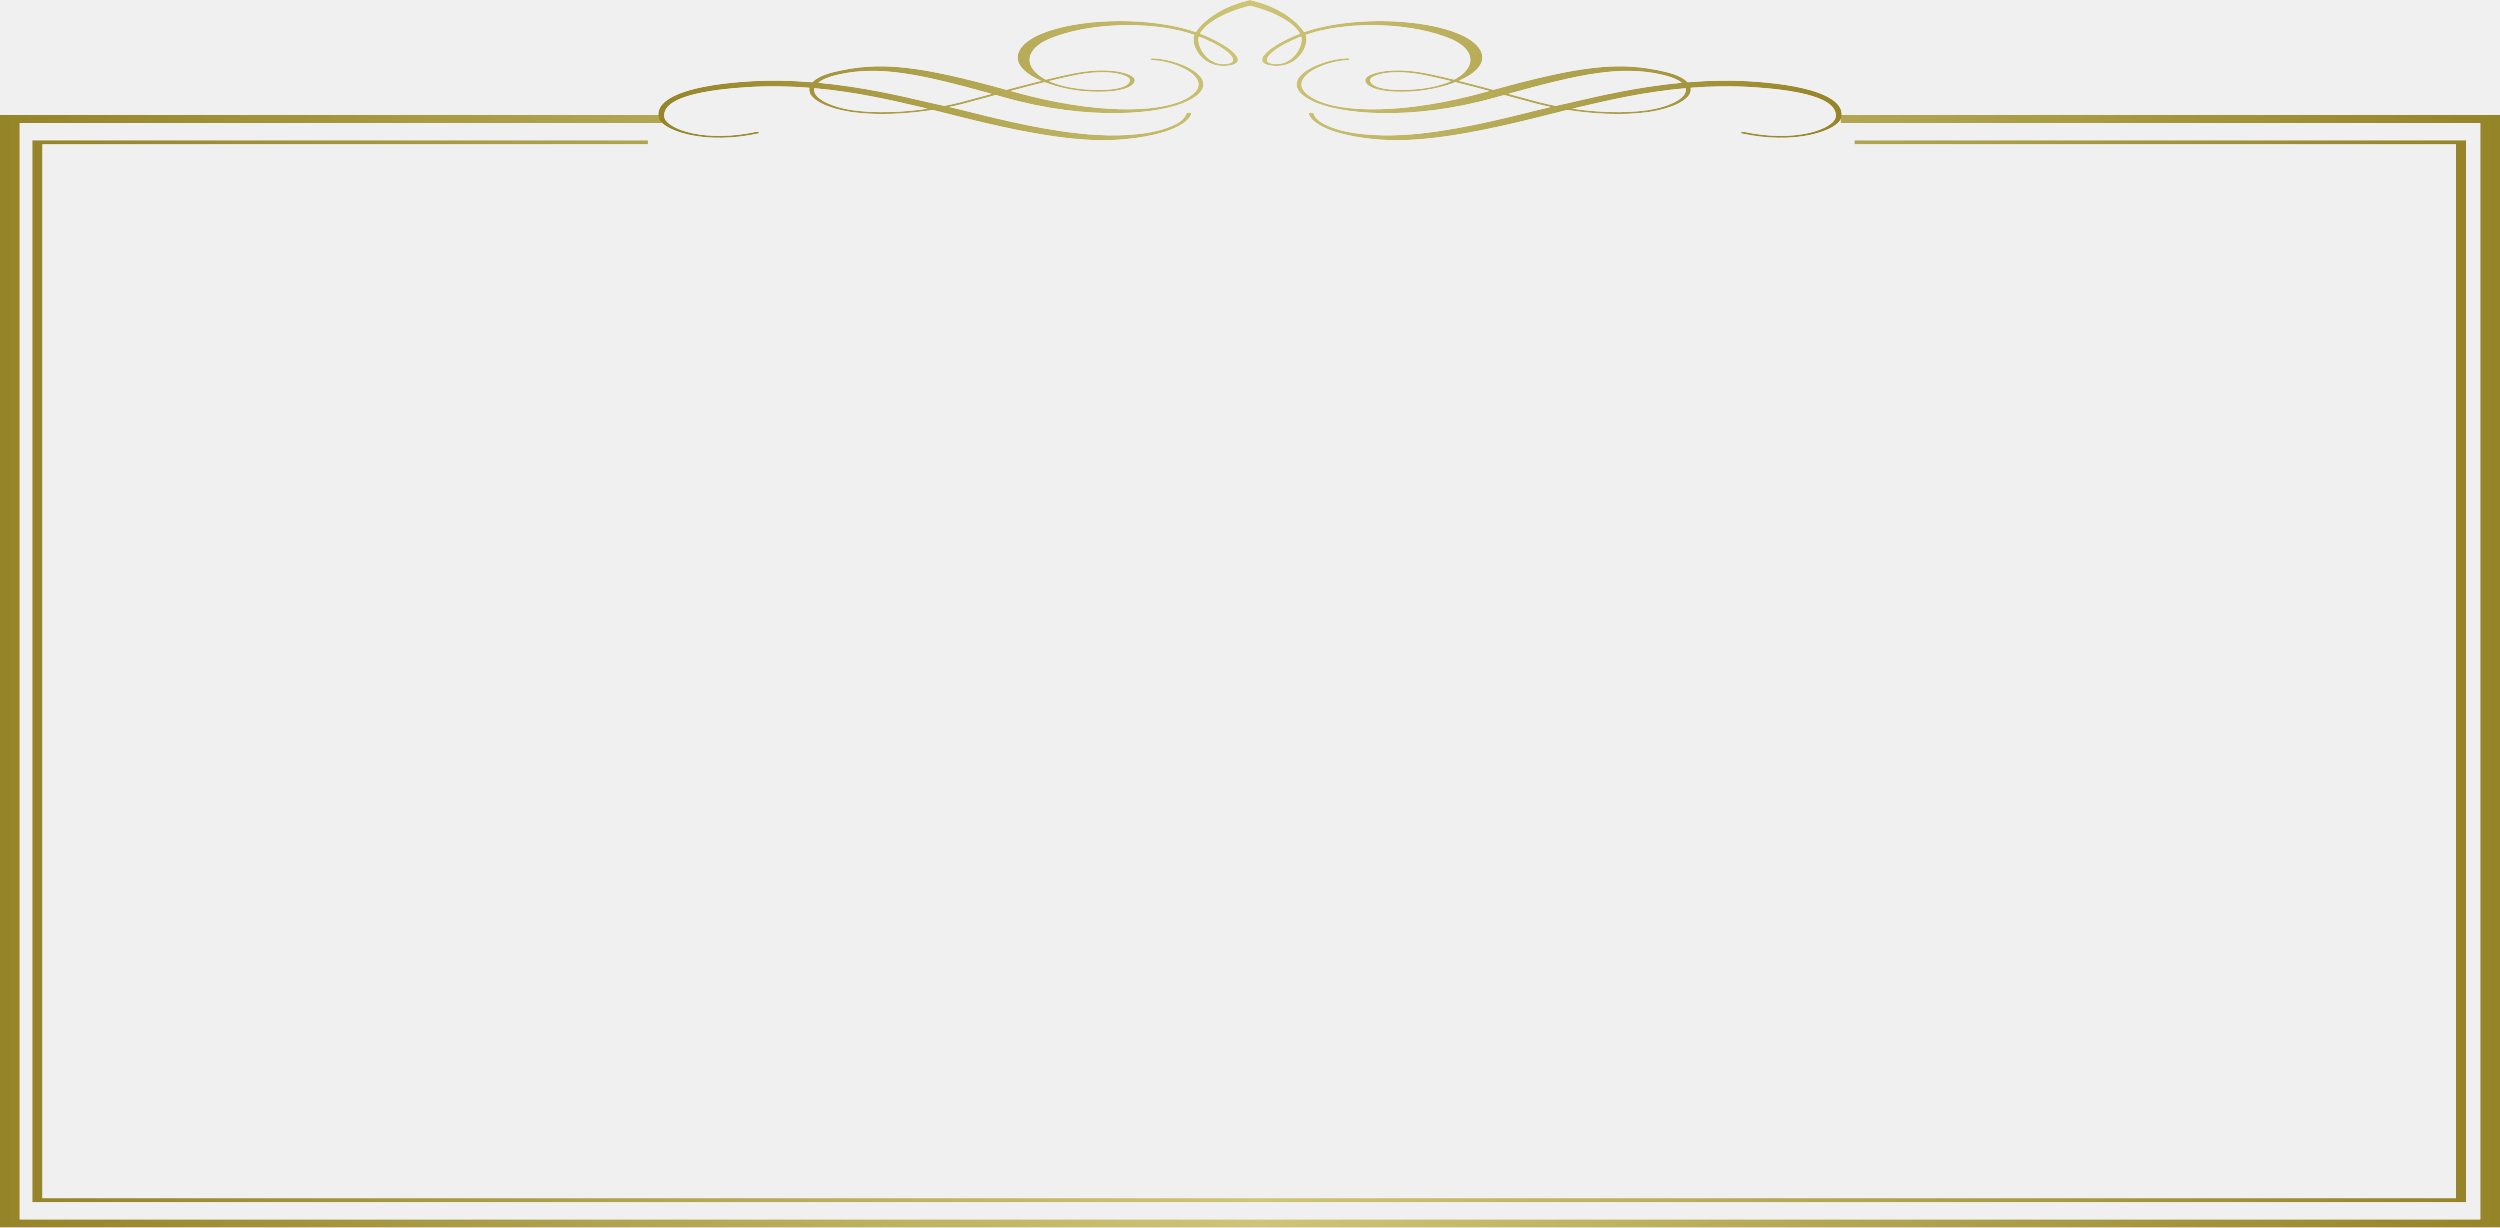
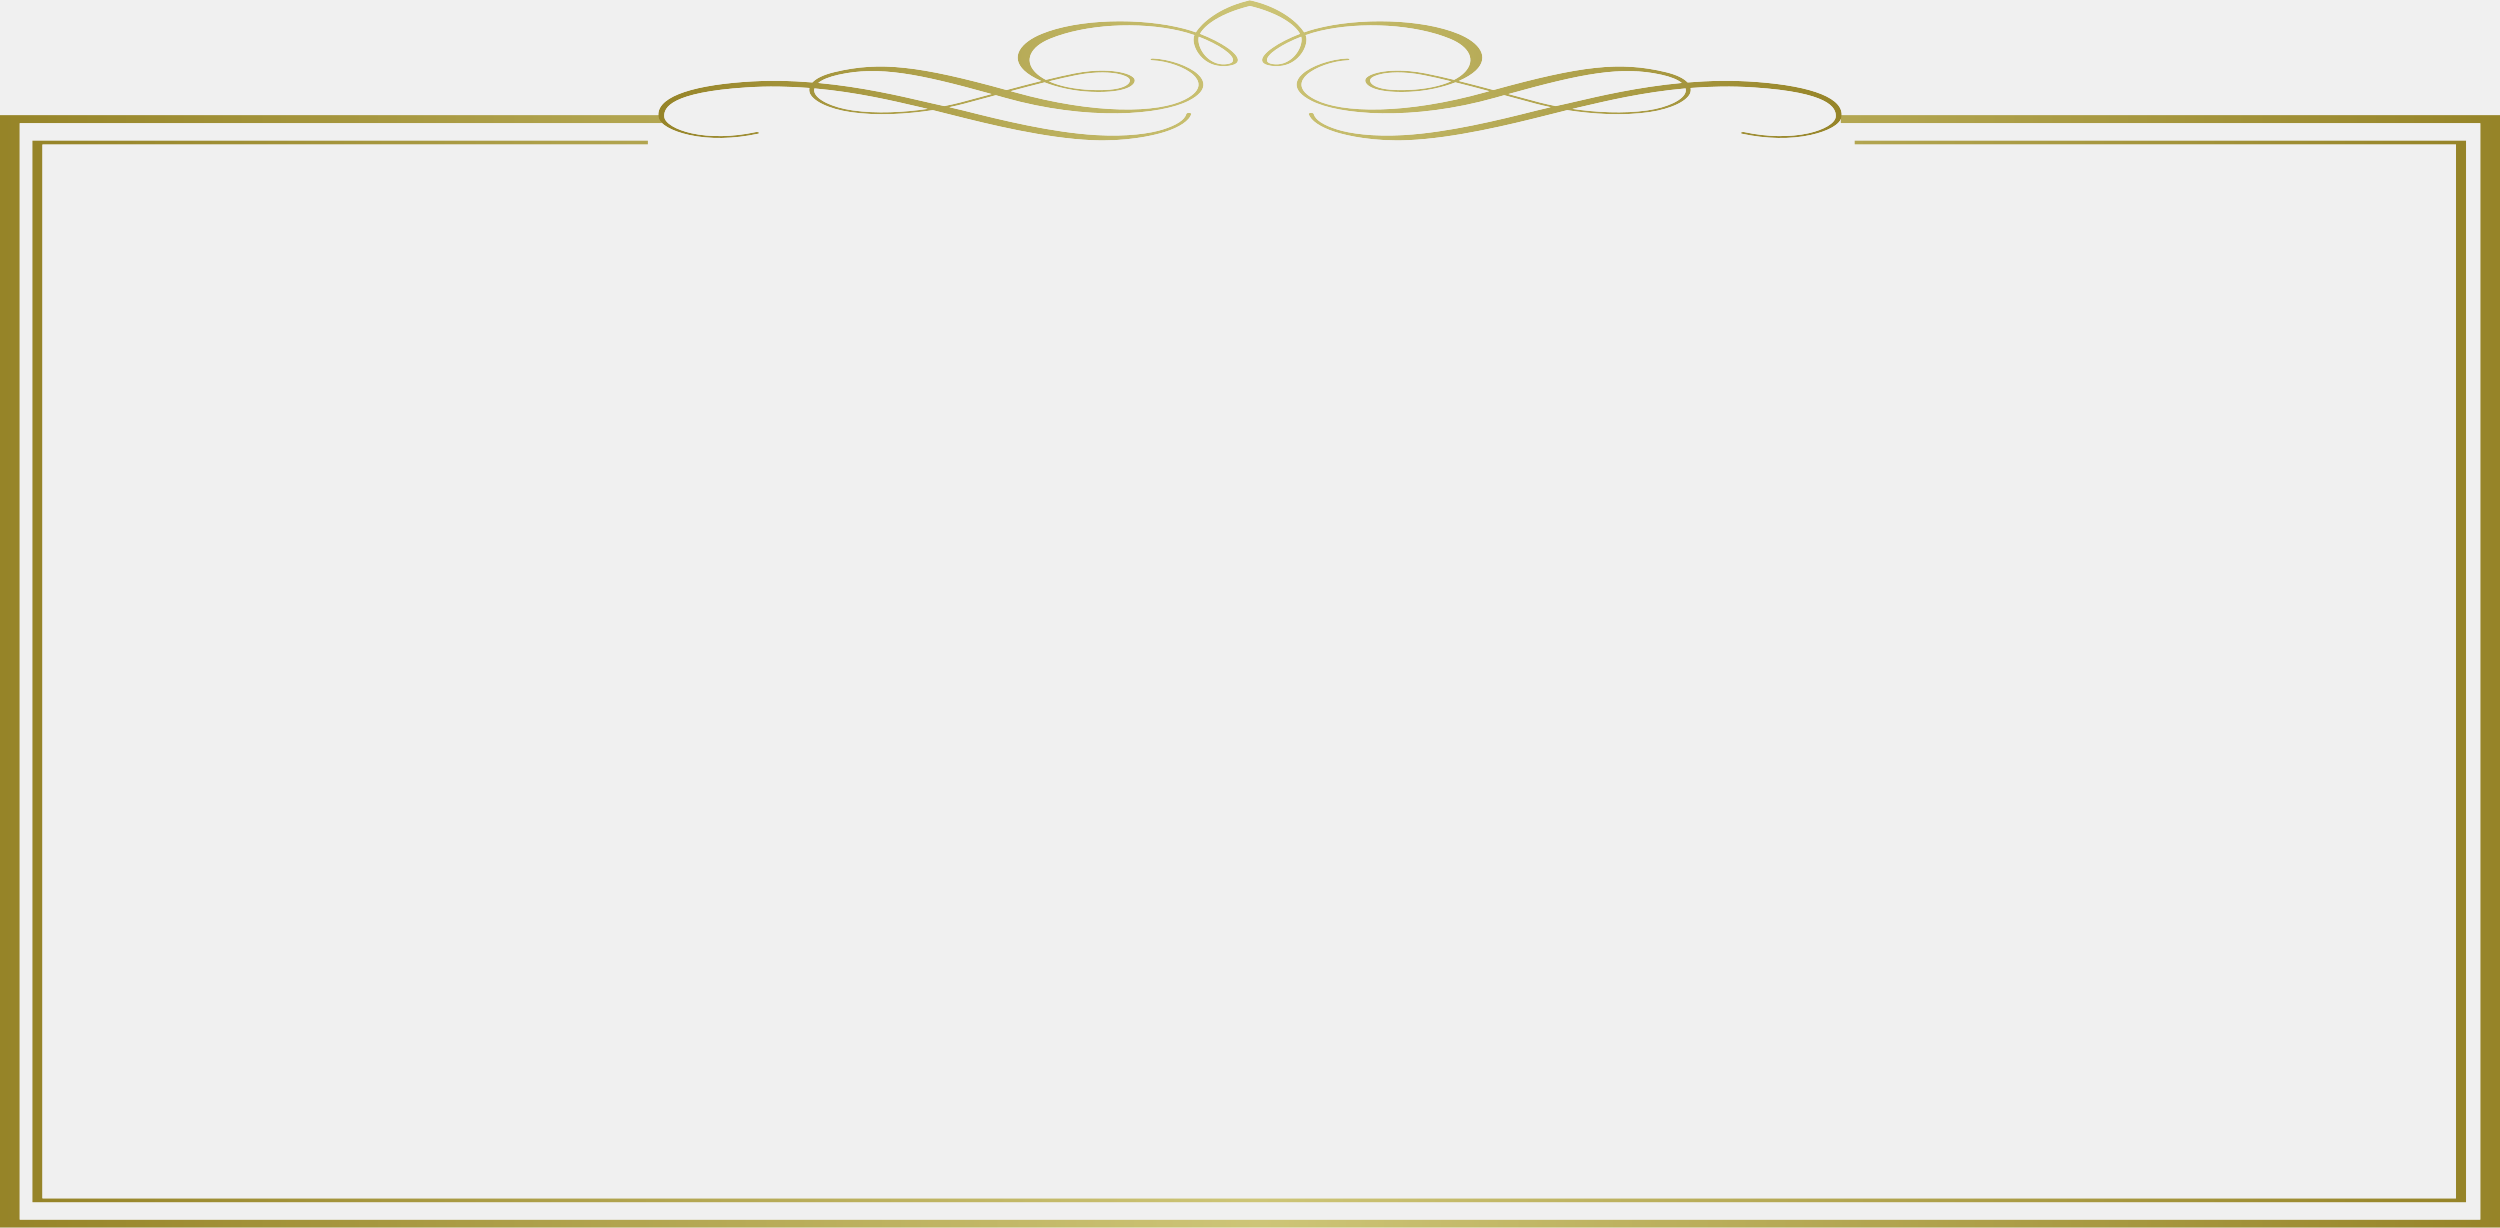
- <svg xmlns="http://www.w3.org/2000/svg" width="22087" height="10845" viewBox="0 0 22087 10845" fill="none">
+ <svg xmlns="http://www.w3.org/2000/svg" width="2209" height="1085" viewBox="0 0 22087 10845" fill="none">
  <mask id="mask0_1202_3878" style="mask-type:luminance" maskUnits="userSpaceOnUse" x="285" y="1239" width="21503" height="9383">
    <path d="M21788 10621.5H285V1239H5724.39V1275.27H374.984V10585.3H21698V1275.27H16383.8V1239H21788V10621.5Z" fill="white" />
  </mask>
  <g mask="url(#mask0_1202_3878)">
    <path d="M21788 10621.5H285V1239H5724.39V1275.27H374.984V10585.3H21698V1275.27H16383.8V1239H21788V10621.5Z" fill="url(#paint0_linear_1202_3878)" />
  </g>
  <mask id="mask1_1202_3878" style="mask-type:luminance" maskUnits="userSpaceOnUse" x="0" y="1014" width="22087" height="9831">
    <path d="M22087 10844.8H0V1014.97H5847.75V1086.93H174.413V10772.9H21912.6V1086.93H16261.1V1014.97H22087V10844.8Z" fill="white" />
  </mask>
  <g mask="url(#mask1_1202_3878)">
    <path d="M22087 10844.8H0V1014.97H5847.75V1086.93H174.413V10772.9H21912.6V1086.93H16261.1V1014.97H22087V10844.8Z" fill="url(#paint1_linear_1202_3878)" />
  </g>
  <mask id="mask2_1202_3878" style="mask-type:luminance" maskUnits="userSpaceOnUse" x="5816" y="0" width="10455" height="1239">
    <path d="M7410.58 657.988C7764.45 580.1 8112.18 648.504 8760.2 829.057C8743.67 833.562 8727.33 838.067 8711.29 842.335C8622.98 866.4 8546.59 887.147 8486.15 902.796C8442.93 914.058 8394.48 925.084 8342.47 935.279C8300.87 926.151 8261.43 917.614 8228.23 909.909L8180.02 898.646C7952.38 845.891 7615.51 766.7 7229.07 731.016C7264.19 702.09 7324.72 676.838 7410.58 657.988ZM7531.98 973.333C7351.35 947.134 7212.7 880.152 7194.87 810.089C7192.16 799.775 7192.28 789.461 7194.87 779.385C7572.39 812.816 7894.31 890.23 8124.24 943.578L8140.06 947.252C8157.65 951.283 8176.15 955.669 8195.11 960.293C7986.5 990.523 7744.58 1004.04 7531.98 973.333ZM10591.2 322.726C10762.8 388.522 10904.6 482.296 10892.9 534.814C10889.6 549.87 10873.2 559.472 10842.7 563.977C10810.7 568.719 10780.9 566.822 10751.8 557.813C10634.6 521.655 10572.7 392.553 10591.2 322.726ZM11335.2 557.813C11306.1 566.822 11276.4 568.719 11244.3 563.977C11213.8 559.472 11197.4 549.87 11194.1 534.814C11182.4 482.415 11324.2 388.522 11495.8 322.726C11514.3 392.553 11452.4 521.655 11335.2 557.813ZM14676.4 657.988C14762.4 676.838 14822.8 702.09 14857.9 731.016C14471.5 766.7 14134.6 845.891 13907 898.646L13858.8 909.909C13825.5 917.614 13786.1 926.151 13744.5 935.279C13692.5 925.084 13644.1 914.058 13600.8 902.796C13540.4 887.147 13464 866.4 13375.7 842.335C13359.6 838.067 13343.4 833.562 13326.8 829.057C13974.8 648.504 14322.4 580.1 14676.4 657.988ZM14892.1 810.089C14874.2 880.152 14735.6 947.134 14555.1 973.333C14342.5 1004.04 14100.5 990.523 13891.9 960.293C13910.8 955.669 13929.3 951.283 13946.9 947.252L13962.8 943.578C14192.6 890.23 14514.6 812.816 14892.2 779.385C14894.7 789.461 14894.8 799.775 14892.1 810.089ZM12448.7 792.663C12320.2 798.472 12221.3 789.106 12162.6 765.396C12106.9 742.871 12101 714.3 12106.3 700.904C12114.1 681.106 12152.9 662.374 12210.4 650.875C12267 639.494 12390 625.743 12576.5 662.019C12648.2 676.127 12731.5 695.094 12819.8 716.671C12725.2 758.993 12597.4 785.787 12448.7 792.663ZM9510.5 662.019C9697.03 625.743 9819.98 639.494 9876.73 650.875C9934.01 662.374 9972.84 681.106 9980.63 700.904C9986.05 714.3 9980.02 742.871 9924.42 765.396C9865.72 789.106 9766.78 798.472 9638.29 792.663C9489.53 785.787 9361.83 758.993 9267.31 716.671C9355.5 695.094 9438.77 676.127 9510.5 662.019ZM5818.04 1033.79C5829.05 1096.74 5934.05 1156.26 6088.71 1190.52C6266.23 1229.76 6482 1226.2 6696.16 1180.2C6706.69 1177.95 6710.46 1172.85 6704.71 1168.7C6698.99 1164.67 6685.72 1163.13 6675.31 1165.39C6474.79 1208.42 6274.05 1212.09 6110.2 1175.82C5970.54 1144.88 5873.52 1086.19 5868.65 1029.76C5861.56 946.304 5934.05 814.238 6589.37 770.967C6785.6 757.926 6973.95 761.839 7150.65 775.591C7148.27 787.564 7148.55 799.656 7151.56 811.867C7171.16 887.976 7321.32 960.885 7516.88 989.1C7750.73 1023.01 8017.35 1006.17 8241.13 971.555C8291.16 983.884 8344.48 997.4 8399.96 1011.39C8752.56 1100.78 9238 1218.62 9645.32 1236.64C9943.14 1249.79 10176.1 1200 10288.6 1164.79C10421.1 1123.3 10509.4 1063.43 10525 1004.63C10526.2 1000.01 10517.6 995.859 10505.6 995.384C10493.8 994.91 10483.1 998.348 10481.9 1002.97C10467.4 1057.27 10395.7 1103.98 10272 1142.74C10165.9 1175.94 9965.6 1207.95 9684 1191.59C9298.44 1169.06 8856.89 1062.25 8507.79 973.689C8468.74 963.849 8427.44 954.246 8387.09 945.237C8431.31 936.108 8472.85 926.625 8510.19 916.904C8571.06 901.136 8647.54 880.39 8736.1 856.205C8756.18 850.752 8776.82 845.181 8797.66 839.49C8822.71 846.603 8848.09 853.715 8874.14 861.065C9613.94 1070.31 10258 1012.69 10501.4 888.807C10690.5 792.425 10633.3 699.6 10582.4 652.891C10503.7 580.693 10333.9 521.3 10187.8 514.661C10175.9 514.068 10165.2 517.506 10163.7 522.129C10162.3 526.753 10171 531.02 10182.9 531.494C10314.7 537.422 10469.4 592.429 10542.5 659.529C10589.7 702.919 10642.7 788.987 10466.9 878.493C10235.9 996.214 9680.04 1013.29 8960.94 812.223C8950.53 809.378 8940.52 806.533 8930.29 803.688C9029.47 777.132 9131.67 750.221 9228.84 726.155C9342.51 770.848 9486.49 802.62 9633.24 809.378C9813.13 817.558 9907.9 796.337 9955.65 777.132C10014.7 753.303 10032.3 720.346 10023.6 698.295C10013.7 673.281 9966.15 649.927 9896.64 635.938C9832.64 623.016 9694.83 607.249 9491.17 646.963C9416.89 661.426 9330.94 681.105 9239.83 703.393C9200.78 683.121 9168.4 659.885 9144.02 633.922C9047.95 530.902 9100.75 413.181 9275.62 341.102C9582.84 214.371 10055.3 185.682 10424.8 271.157C10467.4 281.115 10510.4 293.8 10552.3 308.5C10551.4 310.753 10550.2 313.124 10549.4 315.495C10525.3 387.337 10589.8 529.479 10724.9 571.09C10765.8 583.657 10811.9 586.62 10858.1 579.744C10904.5 572.869 10931.4 557.812 10936.1 536.236C10949.8 475.301 10790.6 368.843 10601.8 296.883C10645.2 216.149 10789.8 114.788 11035.8 53.261C11039.4 52.312 11043 51.363 11043 51.363C11043 51.363 11047.6 52.312 11051.3 53.261C11297.2 114.788 11441.8 216.149 11485.2 296.883C11296.4 368.843 11137.3 475.301 11150.9 536.236C11155.7 557.812 11182.6 572.869 11228.8 579.744C11275.1 586.62 11321.1 583.657 11362.1 571.09C11497.1 529.479 11561.7 387.337 11537.6 315.495C11536.9 313.124 11535.6 310.753 11534.7 308.5C11576.6 293.8 11619.6 281.115 11662.2 271.157C12031.6 185.682 12504.2 214.371 12811.4 341.102C12986.2 413.181 13039 530.902 12942.9 633.922C12918.7 659.885 12886.3 683.121 12847.1 703.393C12756.1 681.105 12670.1 661.426 12595.9 646.963C12392.3 607.249 12254.4 623.016 12190.4 635.938C12120.8 649.927 12073.3 673.281 12063.5 698.295C12054.7 720.346 12072.4 753.303 12131.4 777.132C12179.1 796.337 12273.8 817.558 12453.7 809.378C12600.5 802.62 12744.5 770.848 12858.1 726.155C12955.3 750.221 13057.5 777.132 13156.7 803.688C13146.5 806.533 13136.6 809.378 13126.1 812.223C12407 1013.29 11851.1 996.214 11620.2 878.493C11444.3 788.987 11497.4 702.919 11544.5 659.529C11617.7 592.429 11772.4 537.422 11904.2 531.494C11916.1 531.02 11924.6 526.753 11923.2 522.129C11921.9 517.506 11911.1 514.068 11899.2 514.661C11753 521.3 11583.4 580.693 11504.6 652.891C11453.7 699.6 11396.5 792.425 11585.7 888.807C11829 1012.69 12473.1 1070.31 13212.8 861.065C13238.8 853.715 13264.3 846.603 13289.4 839.49C13310.2 845.181 13330.8 850.752 13350.9 856.205C13439.5 880.39 13516 901.136 13576.8 916.904C13614.2 926.625 13655.8 936.108 13699.9 945.237C13659.6 954.246 13618.3 963.849 13579.2 973.689C13230.1 1062.25 12788.6 1169.06 12403 1191.59C12121.4 1207.95 11921.2 1175.94 11814.9 1142.74C11691.4 1103.98 11619.6 1057.27 11605.2 1002.97C11603.9 998.348 11593.2 994.91 11581.3 995.384C11569.4 995.859 11560.8 1000.01 11562 1004.63C11577.6 1063.43 11666 1123.3 11798.3 1164.79C11911 1200 12143.8 1249.79 12441.6 1236.64C12849 1218.62 13334.4 1100.78 13687.1 1011.39C13742.5 997.4 13795.7 983.884 13845.9 971.555C14069.7 1006.17 14336.3 1023.01 14570.1 989.1C14765.6 960.885 14915.9 887.976 14935.3 811.867C14938.4 799.656 14938.8 787.564 14936.4 775.591C15113.1 761.839 15301.3 757.926 15497.7 770.967C16152.9 814.238 16225.5 946.304 16218.3 1029.76C16213.5 1086.19 16116.5 1144.88 15976.7 1175.82C15812.9 1212.09 15612.3 1208.42 15411.7 1165.39C15401.3 1163.13 15388.1 1164.67 15382.2 1168.7C15376.5 1172.85 15380.3 1177.95 15390.8 1180.2C15605.1 1226.2 15820.8 1229.76 15998.2 1190.52C16152.9 1156.26 16257.9 1096.74 16269 1033.79C16297.9 868.534 16018.3 759.705 15517 722.125C15307.7 706.476 15102.8 710.743 14909.4 726.51C14876.1 690.826 14813.2 659.055 14716.8 635.701C14310.6 537.778 13965.4 580.575 13194.3 793.255C13093 765.989 12988.3 738.485 12888.5 713.589C12952.1 685.848 13004.4 654.077 13039.3 620.764C13164.7 500.553 13070.8 374.415 12885.1 297.713C12563.7 165.173 12009.2 151.065 11622.2 252.663C11588.6 261.555 11555 271.987 11522 283.605C11470.3 200.975 11321.2 69.502 11074.7 7.737C11064.6 5.128 11041.6 -0.443 11041.2 0.031C11040.7 -0.443 11022.4 5.128 11012.3 7.737C10765.8 69.502 10616.7 200.975 10565 283.605C10532 271.987 10498.4 261.555 10464.9 252.663C10077.8 151.065 9523.25 165.173 9202 297.713C9016.23 374.415 8922.32 500.553 9047.73 620.764C9082.55 654.077 9134.89 685.848 9198.62 713.589C9098.71 738.485 8994.05 765.989 8892.67 793.255C8121.53 580.575 7776.44 537.778 7370.25 635.701C7273.75 659.055 7210.84 690.826 7177.67 726.51C6984.12 710.743 6779.33 706.476 6570.07 722.125C6068.65 759.705 5789.16 868.534 5818.04 1033.79Z" fill="white" />
  </mask>
  <g mask="url(#mask2_1202_3878)">
    <path d="M7410.58 657.992C7764.45 580.104 8112.18 648.508 8760.2 829.061C8743.67 833.566 8727.33 838.071 8711.29 842.339C8622.98 866.404 8546.59 887.151 8486.15 902.799C8442.93 914.062 8394.48 925.087 8342.47 935.283C8300.87 926.154 8261.43 917.618 8228.23 909.913L8180.02 898.65C7952.38 845.895 7615.51 766.704 7229.07 731.02C7264.19 702.094 7324.72 676.842 7410.58 657.992ZM7531.98 973.337C7351.35 947.137 7212.7 880.156 7194.87 810.092C7192.16 799.779 7192.28 789.465 7194.87 779.388C7572.39 812.82 7894.31 890.234 8124.24 943.581L8140.06 947.256C8157.65 951.287 8176.15 955.673 8195.11 960.297C7986.5 990.527 7744.58 1004.04 7531.98 973.337ZM10591.2 322.73C10762.8 388.526 10904.6 482.3 10892.9 534.818C10889.6 549.874 10873.2 559.476 10842.7 563.981C10810.7 568.723 10780.9 566.826 10751.8 557.816C10634.6 521.658 10572.7 392.557 10591.2 322.73ZM11335.2 557.816C11306.1 566.826 11276.4 568.723 11244.3 563.981C11213.8 559.476 11197.4 549.874 11194.1 534.818C11182.4 482.419 11324.2 388.526 11495.8 322.73C11514.3 392.557 11452.4 521.658 11335.2 557.816ZM14676.4 657.992C14762.4 676.842 14822.8 702.094 14857.9 731.02C14471.5 766.704 14134.6 845.895 13907 898.65L13858.8 909.913C13825.5 917.618 13786.1 926.154 13744.5 935.283C13692.5 925.087 13644.1 914.062 13600.8 902.799C13540.4 887.151 13464 866.404 13375.7 842.339C13359.6 838.071 13343.4 833.566 13326.8 829.061C13974.8 648.508 14322.4 580.104 14676.4 657.992ZM14892.1 810.092C14874.2 880.156 14735.6 947.137 14555.1 973.337C14342.5 1004.04 14100.5 990.527 13891.9 960.297C13910.8 955.673 13929.3 951.287 13946.9 947.256L13962.8 943.581C14192.6 890.234 14514.6 812.82 14892.2 779.388C14894.7 789.465 14894.8 799.779 14892.1 810.092ZM12448.7 792.666C12320.2 798.475 12221.3 789.11 12162.6 765.4C12106.9 742.875 12101 714.304 12106.3 700.908C12114.1 681.11 12152.9 662.378 12210.4 650.879C12267 639.498 12390 625.747 12576.5 662.023C12648.2 676.131 12731.5 695.098 12819.8 716.675C12725.2 758.997 12597.4 785.79 12448.7 792.666ZM9510.5 662.023C9697.03 625.747 9819.98 639.498 9876.73 650.879C9934.01 662.378 9972.84 681.11 9980.63 700.908C9986.05 714.304 9980.02 742.875 9924.42 765.4C9865.72 789.11 9766.78 798.475 9638.29 792.666C9489.53 785.79 9361.83 758.997 9267.31 716.675C9355.5 695.098 9438.77 676.131 9510.5 662.023ZM5818.04 1033.8C5829.05 1096.75 5934.05 1156.26 6088.71 1190.52C6266.23 1229.76 6482 1226.21 6696.16 1180.21C6706.69 1177.96 6710.46 1172.86 6704.71 1168.71C6698.99 1164.68 6685.72 1163.14 6675.31 1165.39C6474.79 1208.42 6274.05 1212.1 6110.2 1175.82C5970.54 1144.88 5873.52 1086.2 5868.65 1029.77C5861.56 946.308 5934.05 814.242 6589.37 770.971C6785.6 757.93 6973.95 761.843 7150.65 775.595C7148.27 787.568 7148.55 799.66 7151.56 811.871C7171.16 887.98 7321.32 960.889 7516.88 989.104C7750.73 1023.01 8017.35 1006.18 8241.13 971.559C8291.16 983.888 8344.48 997.404 8399.96 1011.39C8752.56 1100.78 9238 1218.62 9645.32 1236.64C9943.14 1249.8 10176.1 1200.01 10288.6 1164.8C10421.1 1123.3 10509.4 1063.44 10525 1004.64C10526.2 1000.01 10517.6 995.863 10505.6 995.388C10493.8 994.914 10483.1 998.351 10481.9 1002.97C10467.4 1057.27 10395.7 1103.98 10272 1142.75C10165.9 1175.94 9965.6 1207.95 9684 1191.59C9298.44 1169.07 8856.89 1062.25 8507.79 973.693C8468.74 963.853 8427.44 954.25 8387.09 945.24C8431.31 936.112 8472.85 926.629 8510.19 916.907C8571.06 901.14 8647.54 880.394 8736.1 856.209C8756.18 850.756 8776.82 845.184 8797.66 839.494C8822.71 846.607 8848.09 853.719 8874.14 861.069C9613.94 1070.31 10258 1012.7 10501.4 888.811C10690.5 792.429 10633.3 699.604 10582.4 652.895C10503.7 580.697 10333.9 521.303 10187.8 514.665C10175.9 514.072 10165.2 517.51 10163.7 522.133C10162.3 526.757 10171 531.024 10182.9 531.498C10314.7 537.425 10469.4 592.433 10542.5 659.533C10589.7 702.922 10642.7 788.991 10466.9 878.497C10235.9 996.218 9680.04 1013.29 8960.94 812.227C8950.53 809.382 8940.52 806.537 8930.29 803.691C9029.47 777.136 9131.67 750.225 9228.84 726.159C9342.51 770.852 9486.49 802.624 9633.24 809.382C9813.13 817.562 9907.9 796.341 9955.65 777.136C10014.7 753.307 10032.3 720.35 10023.6 698.299C10013.7 673.285 9966.15 649.931 9896.64 635.942C9832.64 623.02 9694.83 607.252 9491.17 646.967C9416.89 661.43 9330.94 681.109 9239.83 703.397C9200.78 683.125 9168.4 659.889 9144.02 633.926C9047.95 530.906 9100.75 413.185 9275.62 341.106C9582.84 214.375 10055.3 185.686 10424.8 271.161C10467.4 281.119 10510.4 293.804 10552.3 308.504C10551.4 310.757 10550.2 313.128 10549.4 315.499C10525.3 387.341 10589.8 529.483 10724.9 571.094C10765.8 583.661 10811.9 586.624 10858.1 579.748C10904.5 572.872 10931.4 557.816 10936.1 536.24C10949.8 475.305 10790.6 368.847 10601.8 296.887C10645.2 216.153 10789.8 114.792 11035.8 53.264C11039.4 52.316 11043 51.367 11043 51.367C11043 51.367 11047.6 52.316 11051.3 53.264C11297.2 114.792 11441.8 216.153 11485.2 296.887C11296.4 368.847 11137.3 475.305 11150.9 536.24C11155.7 557.816 11182.6 572.872 11228.8 579.748C11275.1 586.624 11321.1 583.661 11362.1 571.094C11497.1 529.483 11561.7 387.341 11537.6 315.499C11536.9 313.128 11535.6 310.757 11534.7 308.504C11576.6 293.804 11619.6 281.119 11662.2 271.161C12031.6 185.686 12504.2 214.375 12811.4 341.106C12986.2 413.185 13039 530.906 12942.9 633.926C12918.7 659.889 12886.3 683.125 12847.1 703.397C12756.1 681.109 12670.1 661.43 12595.9 646.967C12392.3 607.252 12254.4 623.02 12190.4 635.942C12120.8 649.931 12073.3 673.285 12063.5 698.299C12054.7 720.35 12072.4 753.307 12131.4 777.136C12179.1 796.341 12273.8 817.562 12453.7 809.382C12600.5 802.624 12744.5 770.852 12858.1 726.159C12955.3 750.225 13057.5 777.136 13156.7 803.691C13146.5 806.537 13136.6 809.382 13126.1 812.227C12407 1013.29 11851.1 996.218 11620.2 878.497C11444.3 788.991 11497.4 702.922 11544.5 659.533C11617.7 592.433 11772.4 537.425 11904.2 531.498C11916.1 531.024 11924.6 526.757 11923.2 522.133C11921.9 517.51 11911.1 514.072 11899.2 514.665C11753 521.303 11583.4 580.697 11504.6 652.895C11453.7 699.604 11396.5 792.429 11585.7 888.811C11829 1012.7 12473.1 1070.31 13212.8 861.069C13238.8 853.719 13264.3 846.607 13289.4 839.494C13310.2 845.184 13330.8 850.756 13350.9 856.209C13439.5 880.394 13516 901.14 13576.8 916.907C13614.2 926.629 13655.8 936.112 13699.9 945.24C13659.6 954.25 13618.3 963.853 13579.2 973.693C13230.1 1062.25 12788.6 1169.07 12403 1191.59C12121.4 1207.95 11921.2 1175.94 11814.9 1142.75C11691.4 1103.98 11619.6 1057.27 11605.2 1002.97C11603.9 998.351 11593.2 994.914 11581.3 995.388C11569.4 995.863 11560.8 1000.01 11562 1004.64C11577.6 1063.44 11666 1123.3 11798.3 1164.8C11911 1200.01 12143.8 1249.8 12441.6 1236.64C12849 1218.62 13334.4 1100.78 13687.1 1011.39C13742.5 997.404 13795.7 983.888 13845.9 971.559C14069.7 1006.18 14336.3 1023.01 14570.1 989.104C14765.6 960.889 14915.9 887.98 14935.3 811.871C14938.4 799.66 14938.8 787.568 14936.4 775.595C15113.1 761.843 15301.3 757.93 15497.7 770.971C16152.9 814.242 16225.5 946.308 16218.3 1029.77C16213.5 1086.2 16116.5 1144.88 15976.7 1175.82C15812.9 1212.1 15612.3 1208.42 15411.7 1165.39C15401.3 1163.14 15388.1 1164.68 15382.2 1168.71C15376.5 1172.86 15380.3 1177.96 15390.8 1180.21C15605.1 1226.21 15820.8 1229.76 15998.2 1190.52C16152.9 1156.26 16257.9 1096.75 16269 1033.8C16297.9 868.538 16018.3 759.709 15517 722.129C15307.7 706.48 15102.8 710.747 14909.4 726.514C14876.1 690.83 14813.2 659.059 14716.8 635.705C14310.6 537.782 13965.4 580.579 13194.3 793.259C13093 765.992 12988.3 738.488 12888.5 713.593C12952.1 685.852 13004.4 654.08 13039.3 620.768C13164.7 500.557 13070.8 374.419 12885.1 297.717C12563.7 165.177 12009.2 151.069 11622.2 252.667C11588.6 261.559 11555 271.991 11522 283.609C11470.3 200.979 11321.2 69.505 11074.7 7.741C11064.6 5.132 11041.6 -0.439 11041.2 0.035C11040.7 -0.439 11022.4 5.132 11012.3 7.741C10765.8 69.505 10616.7 200.979 10565 283.609C10532 271.991 10498.4 261.559 10464.9 252.667C10077.8 151.069 9523.25 165.177 9202 297.717C9016.23 374.419 8922.32 500.557 9047.73 620.768C9082.55 654.08 9134.89 685.852 9198.62 713.593C9098.71 738.488 8994.05 765.992 8892.67 793.259C8121.53 580.579 7776.44 537.782 7370.25 635.705C7273.75 659.059 7210.84 690.83 7177.67 726.514C6984.12 710.747 6779.33 706.48 6570.07 722.129C6068.65 759.709 5789.16 868.538 5818.04 1033.8Z" fill="url(#paint2_linear_1202_3878)" />
  </g>
  <defs>
    <linearGradient id="paint0_linear_1202_3878" x1="285" y1="5930.27" x2="21788" y2="5930.27" gradientUnits="userSpaceOnUse">
      <stop stop-color="#968428" />
      <stop offset="0.504" stop-color="#CDC577" />
      <stop offset="1" stop-color="#968428" />
    </linearGradient>
    <linearGradient id="paint1_linear_1202_3878" x1="0" y1="5929.85" x2="22087" y2="5929.85" gradientUnits="userSpaceOnUse">
      <stop stop-color="#968428" />
      <stop offset="0.504" stop-color="#CDC577" />
      <stop offset="1" stop-color="#968428" />
    </linearGradient>
    <linearGradient id="paint2_linear_1202_3878" x1="5816" y1="619.345" x2="16271" y2="619.345" gradientUnits="userSpaceOnUse">
      <stop stop-color="#968428" />
      <stop offset="0.504" stop-color="#CDC577" />
      <stop offset="1" stop-color="#968428" />
    </linearGradient>
  </defs>
</svg>
